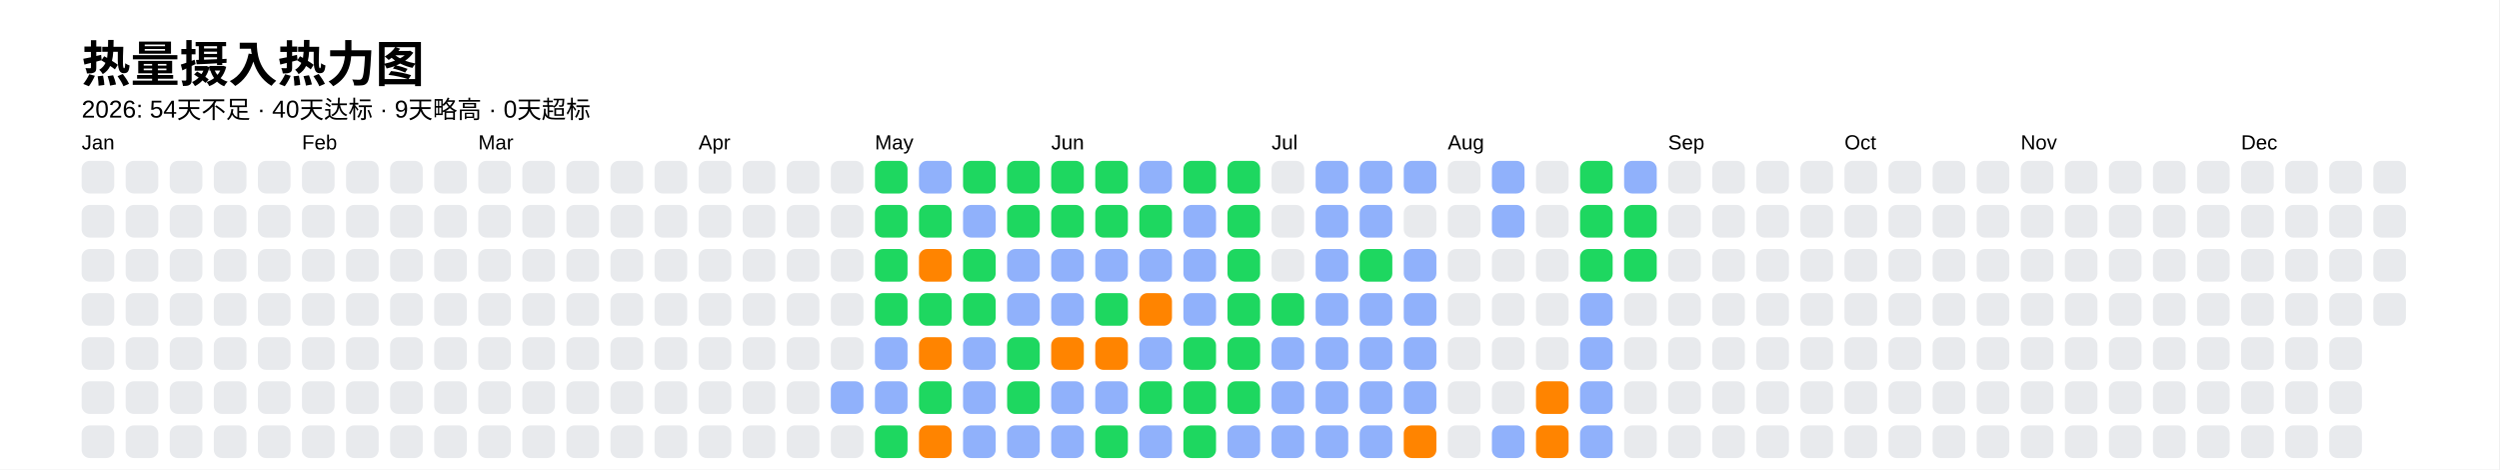
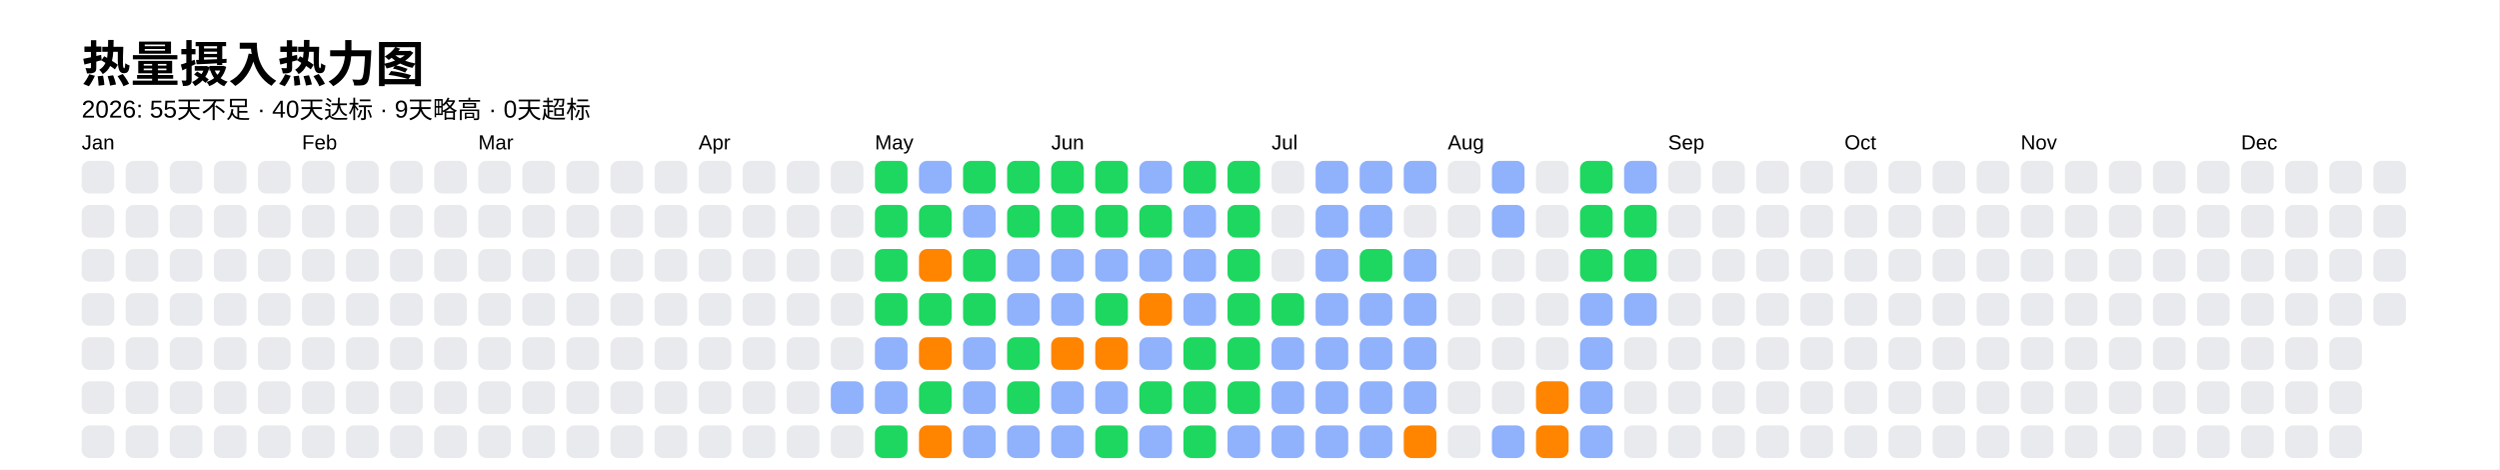
<svg xmlns="http://www.w3.org/2000/svg" style="background-color:white;" baseProfile="full" height="57.5mm" version="1.1" viewBox="0,0,306.2,57.5" width="306.2mm">
  <defs />
  <rect fill="#FFFFFF" height="57.5" width="306.2" x="0" y="0" />
  <text fill="#000000" style="font-size:6px; font-family:Arial; font-weight:bold;" x="10" y="10">热量摄入热力图</text>
-   <text fill="#000000" style="font-size:3px; font-family:Arial;" x="10" y="14.4">2026: 54天不足 · 40天达标 · 9天略高 · 0天超标</text>
+   <text fill="#000000" style="font-size:3px; font-family:Arial;" x="10" y="14.4">2026: 55天不足 · 40天达标 · 9天略高 · 0天超标</text>
  <text fill="#000000" style="font-size:2.5px; font-family:Arial" x="10" y="18.3">Jan</text>
  <rect fill="#E8EAED" height="4" rx="1" ry="1" width="4" x="10" y="19.7" />
  <rect fill="#E8EAED" height="4" rx="1" ry="1" width="4" x="10" y="25.1" />
  <rect fill="#E8EAED" height="4" rx="1" ry="1" width="4" x="10" y="30.5" />
  <rect fill="#E8EAED" height="4" rx="1" ry="1" width="4" x="10" y="35.9" />
  <rect fill="#E8EAED" height="4" rx="1" ry="1" width="4" x="10" y="41.3" />
  <rect fill="#E8EAED" height="4" rx="1" ry="1" width="4" x="10" y="46.7" />
  <rect fill="#E8EAED" height="4" rx="1" ry="1" width="4" x="10" y="52.1" />
  <rect fill="#E8EAED" height="4" rx="1" ry="1" width="4" x="15.4" y="19.7" />
  <rect fill="#E8EAED" height="4" rx="1" ry="1" width="4" x="15.4" y="25.1" />
  <rect fill="#E8EAED" height="4" rx="1" ry="1" width="4" x="15.4" y="30.5" />
  <rect fill="#E8EAED" height="4" rx="1" ry="1" width="4" x="15.4" y="35.9" />
  <rect fill="#E8EAED" height="4" rx="1" ry="1" width="4" x="15.4" y="41.3" />
  <rect fill="#E8EAED" height="4" rx="1" ry="1" width="4" x="15.4" y="46.7" />
  <rect fill="#E8EAED" height="4" rx="1" ry="1" width="4" x="15.4" y="52.1" />
  <rect fill="#E8EAED" height="4" rx="1" ry="1" width="4" x="20.8" y="19.7" />
  <rect fill="#E8EAED" height="4" rx="1" ry="1" width="4" x="20.8" y="25.1" />
  <rect fill="#E8EAED" height="4" rx="1" ry="1" width="4" x="20.8" y="30.5" />
  <rect fill="#E8EAED" height="4" rx="1" ry="1" width="4" x="20.8" y="35.9" />
  <rect fill="#E8EAED" height="4" rx="1" ry="1" width="4" x="20.8" y="41.3" />
  <rect fill="#E8EAED" height="4" rx="1" ry="1" width="4" x="20.8" y="46.7" />
  <rect fill="#E8EAED" height="4" rx="1" ry="1" width="4" x="20.8" y="52.1" />
  <rect fill="#E8EAED" height="4" rx="1" ry="1" width="4" x="26.2" y="19.7" />
  <rect fill="#E8EAED" height="4" rx="1" ry="1" width="4" x="26.2" y="25.1" />
  <rect fill="#E8EAED" height="4" rx="1" ry="1" width="4" x="26.2" y="30.5" />
  <rect fill="#E8EAED" height="4" rx="1" ry="1" width="4" x="26.2" y="35.9" />
  <rect fill="#E8EAED" height="4" rx="1" ry="1" width="4" x="26.2" y="41.3" />
  <rect fill="#E8EAED" height="4" rx="1" ry="1" width="4" x="26.2" y="46.7" />
  <rect fill="#E8EAED" height="4" rx="1" ry="1" width="4" x="26.2" y="52.1" />
  <rect fill="#E8EAED" height="4" rx="1" ry="1" width="4" x="31.6" y="19.7" />
  <rect fill="#E8EAED" height="4" rx="1" ry="1" width="4" x="31.6" y="25.1" />
  <rect fill="#E8EAED" height="4" rx="1" ry="1" width="4" x="31.6" y="30.5" />
  <rect fill="#E8EAED" height="4" rx="1" ry="1" width="4" x="31.6" y="35.9" />
  <rect fill="#E8EAED" height="4" rx="1" ry="1" width="4" x="31.6" y="41.3" />
  <rect fill="#E8EAED" height="4" rx="1" ry="1" width="4" x="31.6" y="46.7" />
  <rect fill="#E8EAED" height="4" rx="1" ry="1" width="4" x="31.6" y="52.1" />
  <text fill="#000000" style="font-size:2.5px; font-family:Arial" x="37.0" y="18.3">Feb</text>
  <rect fill="#E8EAED" height="4" rx="1" ry="1" width="4" x="37.0" y="19.7" />
  <rect fill="#E8EAED" height="4" rx="1" ry="1" width="4" x="37.0" y="25.1" />
  <rect fill="#E8EAED" height="4" rx="1" ry="1" width="4" x="37.0" y="30.5" />
  <rect fill="#E8EAED" height="4" rx="1" ry="1" width="4" x="37.0" y="35.9" />
  <rect fill="#E8EAED" height="4" rx="1" ry="1" width="4" x="37.0" y="41.3" />
  <rect fill="#E8EAED" height="4" rx="1" ry="1" width="4" x="37.0" y="46.7" />
  <rect fill="#E8EAED" height="4" rx="1" ry="1" width="4" x="37.0" y="52.1" />
  <rect fill="#E8EAED" height="4" rx="1" ry="1" width="4" x="42.4" y="19.7" />
  <rect fill="#E8EAED" height="4" rx="1" ry="1" width="4" x="42.4" y="25.1" />
  <rect fill="#E8EAED" height="4" rx="1" ry="1" width="4" x="42.4" y="30.5" />
  <rect fill="#E8EAED" height="4" rx="1" ry="1" width="4" x="42.4" y="35.9" />
  <rect fill="#E8EAED" height="4" rx="1" ry="1" width="4" x="42.4" y="41.3" />
  <rect fill="#E8EAED" height="4" rx="1" ry="1" width="4" x="42.4" y="46.7" />
  <rect fill="#E8EAED" height="4" rx="1" ry="1" width="4" x="42.4" y="52.1" />
  <rect fill="#E8EAED" height="4" rx="1" ry="1" width="4" x="47.8" y="19.7" />
  <rect fill="#E8EAED" height="4" rx="1" ry="1" width="4" x="47.8" y="25.1" />
  <rect fill="#E8EAED" height="4" rx="1" ry="1" width="4" x="47.8" y="30.5" />
  <rect fill="#E8EAED" height="4" rx="1" ry="1" width="4" x="47.8" y="35.9" />
  <rect fill="#E8EAED" height="4" rx="1" ry="1" width="4" x="47.8" y="41.3" />
  <rect fill="#E8EAED" height="4" rx="1" ry="1" width="4" x="47.8" y="46.7" />
  <rect fill="#E8EAED" height="4" rx="1" ry="1" width="4" x="47.8" y="52.1" />
  <rect fill="#E8EAED" height="4" rx="1" ry="1" width="4" x="53.2" y="19.7" />
  <rect fill="#E8EAED" height="4" rx="1" ry="1" width="4" x="53.2" y="25.1" />
  <rect fill="#E8EAED" height="4" rx="1" ry="1" width="4" x="53.2" y="30.5" />
  <rect fill="#E8EAED" height="4" rx="1" ry="1" width="4" x="53.2" y="35.9" />
  <rect fill="#E8EAED" height="4" rx="1" ry="1" width="4" x="53.2" y="41.3" />
  <rect fill="#E8EAED" height="4" rx="1" ry="1" width="4" x="53.2" y="46.7" />
  <rect fill="#E8EAED" height="4" rx="1" ry="1" width="4" x="53.2" y="52.1" />
  <text fill="#000000" style="font-size:2.5px; font-family:Arial" x="58.6" y="18.3">Mar</text>
  <rect fill="#E8EAED" height="4" rx="1" ry="1" width="4" x="58.6" y="19.7" />
  <rect fill="#E8EAED" height="4" rx="1" ry="1" width="4" x="58.6" y="25.1" />
  <rect fill="#E8EAED" height="4" rx="1" ry="1" width="4" x="58.6" y="30.5" />
  <rect fill="#E8EAED" height="4" rx="1" ry="1" width="4" x="58.6" y="35.9" />
  <rect fill="#E8EAED" height="4" rx="1" ry="1" width="4" x="58.6" y="41.3" />
  <rect fill="#E8EAED" height="4" rx="1" ry="1" width="4" x="58.6" y="46.7" />
  <rect fill="#E8EAED" height="4" rx="1" ry="1" width="4" x="58.6" y="52.1" />
  <rect fill="#E8EAED" height="4" rx="1" ry="1" width="4" x="64" y="19.7" />
  <rect fill="#E8EAED" height="4" rx="1" ry="1" width="4" x="64" y="25.1" />
  <rect fill="#E8EAED" height="4" rx="1" ry="1" width="4" x="64" y="30.5" />
  <rect fill="#E8EAED" height="4" rx="1" ry="1" width="4" x="64" y="35.9" />
  <rect fill="#E8EAED" height="4" rx="1" ry="1" width="4" x="64" y="41.3" />
  <rect fill="#E8EAED" height="4" rx="1" ry="1" width="4" x="64" y="46.7" />
  <rect fill="#E8EAED" height="4" rx="1" ry="1" width="4" x="64" y="52.1" />
  <rect fill="#E8EAED" height="4" rx="1" ry="1" width="4" x="69.4" y="19.7" />
  <rect fill="#E8EAED" height="4" rx="1" ry="1" width="4" x="69.4" y="25.1" />
  <rect fill="#E8EAED" height="4" rx="1" ry="1" width="4" x="69.4" y="30.5" />
  <rect fill="#E8EAED" height="4" rx="1" ry="1" width="4" x="69.4" y="35.9" />
  <rect fill="#E8EAED" height="4" rx="1" ry="1" width="4" x="69.4" y="41.3" />
  <rect fill="#E8EAED" height="4" rx="1" ry="1" width="4" x="69.4" y="46.7" />
  <rect fill="#E8EAED" height="4" rx="1" ry="1" width="4" x="69.4" y="52.1" />
  <rect fill="#E8EAED" height="4" rx="1" ry="1" width="4" x="74.8" y="19.7" />
  <rect fill="#E8EAED" height="4" rx="1" ry="1" width="4" x="74.8" y="25.1" />
  <rect fill="#E8EAED" height="4" rx="1" ry="1" width="4" x="74.8" y="30.5" />
  <rect fill="#E8EAED" height="4" rx="1" ry="1" width="4" x="74.8" y="35.9" />
  <rect fill="#E8EAED" height="4" rx="1" ry="1" width="4" x="74.8" y="41.3" />
  <rect fill="#E8EAED" height="4" rx="1" ry="1" width="4" x="74.8" y="46.7" />
  <rect fill="#E8EAED" height="4" rx="1" ry="1" width="4" x="74.8" y="52.1" />
  <rect fill="#E8EAED" height="4" rx="1" ry="1" width="4" x="80.2" y="19.7" />
  <rect fill="#E8EAED" height="4" rx="1" ry="1" width="4" x="80.2" y="25.1" />
  <rect fill="#E8EAED" height="4" rx="1" ry="1" width="4" x="80.2" y="30.5" />
  <rect fill="#E8EAED" height="4" rx="1" ry="1" width="4" x="80.2" y="35.9" />
  <rect fill="#E8EAED" height="4" rx="1" ry="1" width="4" x="80.2" y="41.3" />
  <rect fill="#E8EAED" height="4" rx="1" ry="1" width="4" x="80.2" y="46.7" />
  <rect fill="#E8EAED" height="4" rx="1" ry="1" width="4" x="80.2" y="52.1" />
  <text fill="#000000" style="font-size:2.5px; font-family:Arial" x="85.6" y="18.3">Apr</text>
  <rect fill="#E8EAED" height="4" rx="1" ry="1" width="4" x="85.6" y="19.7" />
  <rect fill="#E8EAED" height="4" rx="1" ry="1" width="4" x="85.6" y="25.1" />
  <rect fill="#E8EAED" height="4" rx="1" ry="1" width="4" x="85.6" y="30.5" />
  <rect fill="#E8EAED" height="4" rx="1" ry="1" width="4" x="85.6" y="35.9" />
  <rect fill="#E8EAED" height="4" rx="1" ry="1" width="4" x="85.6" y="41.3" />
  <rect fill="#E8EAED" height="4" rx="1" ry="1" width="4" x="85.6" y="46.7" />
  <rect fill="#E8EAED" height="4" rx="1" ry="1" width="4" x="85.6" y="52.1" />
  <rect fill="#E8EAED" height="4" rx="1" ry="1" width="4" x="91" y="19.7" />
  <rect fill="#E8EAED" height="4" rx="1" ry="1" width="4" x="91" y="25.1" />
  <rect fill="#E8EAED" height="4" rx="1" ry="1" width="4" x="91" y="30.5" />
  <rect fill="#E8EAED" height="4" rx="1" ry="1" width="4" x="91" y="35.9" />
  <rect fill="#E8EAED" height="4" rx="1" ry="1" width="4" x="91" y="41.3" />
  <rect fill="#E8EAED" height="4" rx="1" ry="1" width="4" x="91" y="46.7" />
  <rect fill="#E8EAED" height="4" rx="1" ry="1" width="4" x="91" y="52.1" />
  <rect fill="#E8EAED" height="4" rx="1" ry="1" width="4" x="96.4" y="19.7" />
  <rect fill="#E8EAED" height="4" rx="1" ry="1" width="4" x="96.4" y="25.1" />
  <rect fill="#E8EAED" height="4" rx="1" ry="1" width="4" x="96.4" y="30.5" />
  <rect fill="#E8EAED" height="4" rx="1" ry="1" width="4" x="96.4" y="35.9" />
  <rect fill="#E8EAED" height="4" rx="1" ry="1" width="4" x="96.4" y="41.3" />
  <rect fill="#E8EAED" height="4" rx="1" ry="1" width="4" x="96.4" y="46.7" />
  <rect fill="#E8EAED" height="4" rx="1" ry="1" width="4" x="96.4" y="52.1" />
  <rect fill="#E8EAED" height="4" rx="1" ry="1" width="4" x="101.8" y="19.7" />
  <rect fill="#E8EAED" height="4" rx="1" ry="1" width="4" x="101.8" y="25.1" />
  <rect fill="#E8EAED" height="4" rx="1" ry="1" width="4" x="101.8" y="30.5" />
  <rect fill="#E8EAED" height="4" rx="1" ry="1" width="4" x="101.8" y="35.9" />
  <rect fill="#E8EAED" height="4" rx="1" ry="1" width="4" x="101.8" y="41.3" />
  <rect fill="#90b1fb" height="4" rx="1" ry="1" width="4" x="101.8" y="46.7" />
  <rect fill="#E8EAED" height="4" rx="1" ry="1" width="4" x="101.8" y="52.1" />
  <text fill="#000000" style="font-size:2.5px; font-family:Arial" x="107.2" y="18.3">May</text>
  <rect fill="#1ed760" height="4" rx="1" ry="1" width="4" x="107.2" y="19.7" />
  <rect fill="#1ed760" height="4" rx="1" ry="1" width="4" x="107.2" y="25.1" />
  <rect fill="#1ed760" height="4" rx="1" ry="1" width="4" x="107.2" y="30.5" />
  <rect fill="#1ed760" height="4" rx="1" ry="1" width="4" x="107.2" y="35.9" />
  <rect fill="#90b1fb" height="4" rx="1" ry="1" width="4" x="107.2" y="41.3" />
  <rect fill="#90b1fb" height="4" rx="1" ry="1" width="4" x="107.2" y="46.7" />
  <rect fill="#1ed760" height="4" rx="1" ry="1" width="4" x="107.2" y="52.1" />
  <rect fill="#90b1fb" height="4" rx="1" ry="1" width="4" x="112.6" y="19.7" />
  <rect fill="#1ed760" height="4" rx="1" ry="1" width="4" x="112.6" y="25.1" />
  <rect fill="#ff8400" height="4" rx="1" ry="1" width="4" x="112.6" y="30.5" />
  <rect fill="#1ed760" height="4" rx="1" ry="1" width="4" x="112.6" y="35.9" />
  <rect fill="#ff8400" height="4" rx="1" ry="1" width="4" x="112.6" y="41.3" />
  <rect fill="#1ed760" height="4" rx="1" ry="1" width="4" x="112.6" y="46.7" />
  <rect fill="#ff8400" height="4" rx="1" ry="1" width="4" x="112.6" y="52.1" />
  <rect fill="#1ed760" height="4" rx="1" ry="1" width="4" x="118" y="19.7" />
  <rect fill="#90b1fb" height="4" rx="1" ry="1" width="4" x="118" y="25.1" />
  <rect fill="#1ed760" height="4" rx="1" ry="1" width="4" x="118" y="30.5" />
  <rect fill="#1ed760" height="4" rx="1" ry="1" width="4" x="118" y="35.9" />
  <rect fill="#90b1fb" height="4" rx="1" ry="1" width="4" x="118" y="41.3" />
  <rect fill="#90b1fb" height="4" rx="1" ry="1" width="4" x="118" y="46.7" />
  <rect fill="#90b1fb" height="4" rx="1" ry="1" width="4" x="118" y="52.1" />
  <rect fill="#1ed760" height="4" rx="1" ry="1" width="4" x="123.4" y="19.7" />
  <rect fill="#1ed760" height="4" rx="1" ry="1" width="4" x="123.4" y="25.1" />
  <rect fill="#90b1fb" height="4" rx="1" ry="1" width="4" x="123.4" y="30.5" />
  <rect fill="#90b1fb" height="4" rx="1" ry="1" width="4" x="123.4" y="35.9" />
  <rect fill="#1ed760" height="4" rx="1" ry="1" width="4" x="123.4" y="41.3" />
  <rect fill="#1ed760" height="4" rx="1" ry="1" width="4" x="123.4" y="46.7" />
  <rect fill="#90b1fb" height="4" rx="1" ry="1" width="4" x="123.4" y="52.1" />
  <text fill="#000000" style="font-size:2.5px; font-family:Arial" x="128.8" y="18.3">Jun</text>
  <rect fill="#1ed760" height="4" rx="1" ry="1" width="4" x="128.8" y="19.7" />
  <rect fill="#1ed760" height="4" rx="1" ry="1" width="4" x="128.8" y="25.1" />
  <rect fill="#90b1fb" height="4" rx="1" ry="1" width="4" x="128.8" y="30.5" />
  <rect fill="#90b1fb" height="4" rx="1" ry="1" width="4" x="128.8" y="35.9" />
  <rect fill="#ff8400" height="4" rx="1" ry="1" width="4" x="128.8" y="41.3" />
  <rect fill="#90b1fb" height="4" rx="1" ry="1" width="4" x="128.8" y="46.7" />
  <rect fill="#90b1fb" height="4" rx="1" ry="1" width="4" x="128.8" y="52.1" />
  <rect fill="#1ed760" height="4" rx="1" ry="1" width="4" x="134.2" y="19.7" />
  <rect fill="#1ed760" height="4" rx="1" ry="1" width="4" x="134.2" y="25.1" />
  <rect fill="#90b1fb" height="4" rx="1" ry="1" width="4" x="134.2" y="30.5" />
  <rect fill="#1ed760" height="4" rx="1" ry="1" width="4" x="134.2" y="35.9" />
  <rect fill="#ff8400" height="4" rx="1" ry="1" width="4" x="134.2" y="41.3" />
  <rect fill="#90b1fb" height="4" rx="1" ry="1" width="4" x="134.2" y="46.7" />
  <rect fill="#1ed760" height="4" rx="1" ry="1" width="4" x="134.2" y="52.1" />
  <rect fill="#90b1fb" height="4" rx="1" ry="1" width="4" x="139.6" y="19.7" />
  <rect fill="#1ed760" height="4" rx="1" ry="1" width="4" x="139.6" y="25.1" />
  <rect fill="#90b1fb" height="4" rx="1" ry="1" width="4" x="139.6" y="30.5" />
  <rect fill="#ff8400" height="4" rx="1" ry="1" width="4" x="139.6" y="35.9" />
  <rect fill="#90b1fb" height="4" rx="1" ry="1" width="4" x="139.6" y="41.3" />
  <rect fill="#1ed760" height="4" rx="1" ry="1" width="4" x="139.6" y="46.7" />
  <rect fill="#90b1fb" height="4" rx="1" ry="1" width="4" x="139.6" y="52.1" />
  <rect fill="#1ed760" height="4" rx="1" ry="1" width="4" x="145" y="19.7" />
  <rect fill="#90b1fb" height="4" rx="1" ry="1" width="4" x="145" y="25.1" />
  <rect fill="#90b1fb" height="4" rx="1" ry="1" width="4" x="145" y="30.5" />
  <rect fill="#90b1fb" height="4" rx="1" ry="1" width="4" x="145" y="35.9" />
  <rect fill="#1ed760" height="4" rx="1" ry="1" width="4" x="145" y="41.3" />
  <rect fill="#1ed760" height="4" rx="1" ry="1" width="4" x="145" y="46.7" />
  <rect fill="#1ed760" height="4" rx="1" ry="1" width="4" x="145" y="52.1" />
  <rect fill="#1ed760" height="4" rx="1" ry="1" width="4" x="150.4" y="19.7" />
  <rect fill="#1ed760" height="4" rx="1" ry="1" width="4" x="150.4" y="25.1" />
  <rect fill="#1ed760" height="4" rx="1" ry="1" width="4" x="150.4" y="30.5" />
  <rect fill="#1ed760" height="4" rx="1" ry="1" width="4" x="150.4" y="35.9" />
  <rect fill="#1ed760" height="4" rx="1" ry="1" width="4" x="150.4" y="41.3" />
  <rect fill="#1ed760" height="4" rx="1" ry="1" width="4" x="150.4" y="46.7" />
  <rect fill="#90b1fb" height="4" rx="1" ry="1" width="4" x="150.4" y="52.1" />
  <text fill="#000000" style="font-size:2.5px; font-family:Arial" x="155.8" y="18.3">Jul</text>
  <rect fill="#E8EAED" height="4" rx="1" ry="1" width="4" x="155.8" y="19.7" />
  <rect fill="#E8EAED" height="4" rx="1" ry="1" width="4" x="155.8" y="25.1" />
  <rect fill="#E8EAED" height="4" rx="1" ry="1" width="4" x="155.8" y="30.5" />
  <rect fill="#1ed760" height="4" rx="1" ry="1" width="4" x="155.8" y="35.9" />
  <rect fill="#90b1fb" height="4" rx="1" ry="1" width="4" x="155.8" y="41.3" />
  <rect fill="#90b1fb" height="4" rx="1" ry="1" width="4" x="155.8" y="46.7" />
  <rect fill="#90b1fb" height="4" rx="1" ry="1" width="4" x="155.8" y="52.1" />
  <rect fill="#90b1fb" height="4" rx="1" ry="1" width="4" x="161.2" y="19.7" />
  <rect fill="#90b1fb" height="4" rx="1" ry="1" width="4" x="161.2" y="25.1" />
  <rect fill="#90b1fb" height="4" rx="1" ry="1" width="4" x="161.2" y="30.5" />
  <rect fill="#90b1fb" height="4" rx="1" ry="1" width="4" x="161.2" y="35.9" />
  <rect fill="#90b1fb" height="4" rx="1" ry="1" width="4" x="161.2" y="41.3" />
  <rect fill="#90b1fb" height="4" rx="1" ry="1" width="4" x="161.2" y="46.7" />
  <rect fill="#90b1fb" height="4" rx="1" ry="1" width="4" x="161.2" y="52.1" />
  <rect fill="#90b1fb" height="4" rx="1" ry="1" width="4" x="166.6" y="19.7" />
  <rect fill="#90b1fb" height="4" rx="1" ry="1" width="4" x="166.6" y="25.1" />
  <rect fill="#1ed760" height="4" rx="1" ry="1" width="4" x="166.6" y="30.5" />
  <rect fill="#90b1fb" height="4" rx="1" ry="1" width="4" x="166.6" y="35.9" />
  <rect fill="#90b1fb" height="4" rx="1" ry="1" width="4" x="166.6" y="41.3" />
  <rect fill="#90b1fb" height="4" rx="1" ry="1" width="4" x="166.6" y="46.7" />
  <rect fill="#90b1fb" height="4" rx="1" ry="1" width="4" x="166.6" y="52.1" />
  <rect fill="#90b1fb" height="4" rx="1" ry="1" width="4" x="172" y="19.7" />
  <rect fill="#E8EAED" height="4" rx="1" ry="1" width="4" x="172" y="25.1" />
  <rect fill="#90b1fb" height="4" rx="1" ry="1" width="4" x="172" y="30.5" />
  <rect fill="#90b1fb" height="4" rx="1" ry="1" width="4" x="172" y="35.9" />
  <rect fill="#90b1fb" height="4" rx="1" ry="1" width="4" x="172" y="41.3" />
  <rect fill="#90b1fb" height="4" rx="1" ry="1" width="4" x="172" y="46.7" />
  <rect fill="#ff8400" height="4" rx="1" ry="1" width="4" x="172" y="52.1" />
  <text fill="#000000" style="font-size:2.5px; font-family:Arial" x="177.4" y="18.3">Aug</text>
  <rect fill="#E8EAED" height="4" rx="1" ry="1" width="4" x="177.4" y="19.7" />
  <rect fill="#E8EAED" height="4" rx="1" ry="1" width="4" x="177.4" y="25.1" />
  <rect fill="#E8EAED" height="4" rx="1" ry="1" width="4" x="177.4" y="30.5" />
  <rect fill="#E8EAED" height="4" rx="1" ry="1" width="4" x="177.4" y="35.9" />
  <rect fill="#E8EAED" height="4" rx="1" ry="1" width="4" x="177.4" y="41.3" />
  <rect fill="#E8EAED" height="4" rx="1" ry="1" width="4" x="177.4" y="46.7" />
  <rect fill="#E8EAED" height="4" rx="1" ry="1" width="4" x="177.4" y="52.1" />
  <rect fill="#90b1fb" height="4" rx="1" ry="1" width="4" x="182.8" y="19.7" />
  <rect fill="#90b1fb" height="4" rx="1" ry="1" width="4" x="182.8" y="25.1" />
  <rect fill="#E8EAED" height="4" rx="1" ry="1" width="4" x="182.8" y="30.5" />
  <rect fill="#E8EAED" height="4" rx="1" ry="1" width="4" x="182.8" y="35.9" />
  <rect fill="#E8EAED" height="4" rx="1" ry="1" width="4" x="182.8" y="41.3" />
  <rect fill="#E8EAED" height="4" rx="1" ry="1" width="4" x="182.8" y="46.7" />
  <rect fill="#90b1fb" height="4" rx="1" ry="1" width="4" x="182.8" y="52.1" />
  <rect fill="#E8EAED" height="4" rx="1" ry="1" width="4" x="188.2" y="19.7" />
  <rect fill="#E8EAED" height="4" rx="1" ry="1" width="4" x="188.2" y="25.1" />
  <rect fill="#E8EAED" height="4" rx="1" ry="1" width="4" x="188.2" y="30.5" />
  <rect fill="#E8EAED" height="4" rx="1" ry="1" width="4" x="188.2" y="35.9" />
  <rect fill="#E8EAED" height="4" rx="1" ry="1" width="4" x="188.2" y="41.3" />
  <rect fill="#ff8400" height="4" rx="1" ry="1" width="4" x="188.2" y="46.7" />
  <rect fill="#ff8400" height="4" rx="1" ry="1" width="4" x="188.2" y="52.1" />
  <rect fill="#1ed760" height="4" rx="1" ry="1" width="4" x="193.6" y="19.7" />
  <rect fill="#1ed760" height="4" rx="1" ry="1" width="4" x="193.6" y="25.1" />
  <rect fill="#1ed760" height="4" rx="1" ry="1" width="4" x="193.6" y="30.5" />
  <rect fill="#90b1fb" height="4" rx="1" ry="1" width="4" x="193.6" y="35.9" />
  <rect fill="#90b1fb" height="4" rx="1" ry="1" width="4" x="193.6" y="41.3" />
  <rect fill="#90b1fb" height="4" rx="1" ry="1" width="4" x="193.6" y="46.7" />
  <rect fill="#90b1fb" height="4" rx="1" ry="1" width="4" x="193.6" y="52.1" />
  <rect fill="#90b1fb" height="4" rx="1" ry="1" width="4" x="199" y="19.7" />
  <rect fill="#1ed760" height="4" rx="1" ry="1" width="4" x="199" y="25.1" />
  <rect fill="#1ed760" height="4" rx="1" ry="1" width="4" x="199" y="30.5" />
-   <rect fill="#E8EAED" height="4" rx="1" ry="1" width="4" x="199" y="35.9" />
+   <rect fill="#90b1fb" height="4" rx="1" ry="1" width="4" x="199" y="35.9" />
  <rect fill="#E8EAED" height="4" rx="1" ry="1" width="4" x="199" y="41.3" />
  <rect fill="#E8EAED" height="4" rx="1" ry="1" width="4" x="199" y="46.7" />
  <rect fill="#E8EAED" height="4" rx="1" ry="1" width="4" x="199" y="52.1" />
  <text fill="#000000" style="font-size:2.5px; font-family:Arial" x="204.4" y="18.3">Sep</text>
  <rect fill="#E8EAED" height="4" rx="1" ry="1" width="4" x="204.4" y="19.7" />
  <rect fill="#E8EAED" height="4" rx="1" ry="1" width="4" x="204.4" y="25.1" />
  <rect fill="#E8EAED" height="4" rx="1" ry="1" width="4" x="204.4" y="30.5" />
  <rect fill="#E8EAED" height="4" rx="1" ry="1" width="4" x="204.4" y="35.9" />
  <rect fill="#E8EAED" height="4" rx="1" ry="1" width="4" x="204.4" y="41.3" />
  <rect fill="#E8EAED" height="4" rx="1" ry="1" width="4" x="204.4" y="46.7" />
  <rect fill="#E8EAED" height="4" rx="1" ry="1" width="4" x="204.4" y="52.1" />
  <rect fill="#E8EAED" height="4" rx="1" ry="1" width="4" x="209.8" y="19.7" />
  <rect fill="#E8EAED" height="4" rx="1" ry="1" width="4" x="209.8" y="25.1" />
  <rect fill="#E8EAED" height="4" rx="1" ry="1" width="4" x="209.8" y="30.5" />
  <rect fill="#E8EAED" height="4" rx="1" ry="1" width="4" x="209.8" y="35.9" />
  <rect fill="#E8EAED" height="4" rx="1" ry="1" width="4" x="209.8" y="41.3" />
  <rect fill="#E8EAED" height="4" rx="1" ry="1" width="4" x="209.8" y="46.7" />
  <rect fill="#E8EAED" height="4" rx="1" ry="1" width="4" x="209.8" y="52.1" />
  <rect fill="#E8EAED" height="4" rx="1" ry="1" width="4" x="215.2" y="19.7" />
  <rect fill="#E8EAED" height="4" rx="1" ry="1" width="4" x="215.2" y="25.1" />
  <rect fill="#E8EAED" height="4" rx="1" ry="1" width="4" x="215.2" y="30.5" />
  <rect fill="#E8EAED" height="4" rx="1" ry="1" width="4" x="215.2" y="35.9" />
  <rect fill="#E8EAED" height="4" rx="1" ry="1" width="4" x="215.2" y="41.3" />
  <rect fill="#E8EAED" height="4" rx="1" ry="1" width="4" x="215.2" y="46.7" />
  <rect fill="#E8EAED" height="4" rx="1" ry="1" width="4" x="215.2" y="52.1" />
  <rect fill="#E8EAED" height="4" rx="1" ry="1" width="4" x="220.6" y="19.7" />
  <rect fill="#E8EAED" height="4" rx="1" ry="1" width="4" x="220.6" y="25.1" />
  <rect fill="#E8EAED" height="4" rx="1" ry="1" width="4" x="220.6" y="30.5" />
  <rect fill="#E8EAED" height="4" rx="1" ry="1" width="4" x="220.6" y="35.9" />
  <rect fill="#E8EAED" height="4" rx="1" ry="1" width="4" x="220.6" y="41.3" />
  <rect fill="#E8EAED" height="4" rx="1" ry="1" width="4" x="220.6" y="46.7" />
  <rect fill="#E8EAED" height="4" rx="1" ry="1" width="4" x="220.6" y="52.1" />
  <text fill="#000000" style="font-size:2.5px; font-family:Arial" x="226" y="18.3">Oct</text>
  <rect fill="#E8EAED" height="4" rx="1" ry="1" width="4" x="226" y="19.7" />
  <rect fill="#E8EAED" height="4" rx="1" ry="1" width="4" x="226" y="25.1" />
  <rect fill="#E8EAED" height="4" rx="1" ry="1" width="4" x="226" y="30.5" />
  <rect fill="#E8EAED" height="4" rx="1" ry="1" width="4" x="226" y="35.9" />
  <rect fill="#E8EAED" height="4" rx="1" ry="1" width="4" x="226" y="41.3" />
  <rect fill="#E8EAED" height="4" rx="1" ry="1" width="4" x="226" y="46.7" />
  <rect fill="#E8EAED" height="4" rx="1" ry="1" width="4" x="226" y="52.1" />
  <rect fill="#E8EAED" height="4" rx="1" ry="1" width="4" x="231.4" y="19.7" />
  <rect fill="#E8EAED" height="4" rx="1" ry="1" width="4" x="231.4" y="25.1" />
  <rect fill="#E8EAED" height="4" rx="1" ry="1" width="4" x="231.4" y="30.5" />
  <rect fill="#E8EAED" height="4" rx="1" ry="1" width="4" x="231.4" y="35.9" />
  <rect fill="#E8EAED" height="4" rx="1" ry="1" width="4" x="231.4" y="41.3" />
  <rect fill="#E8EAED" height="4" rx="1" ry="1" width="4" x="231.4" y="46.7" />
  <rect fill="#E8EAED" height="4" rx="1" ry="1" width="4" x="231.4" y="52.1" />
  <rect fill="#E8EAED" height="4" rx="1" ry="1" width="4" x="236.8" y="19.7" />
  <rect fill="#E8EAED" height="4" rx="1" ry="1" width="4" x="236.8" y="25.1" />
  <rect fill="#E8EAED" height="4" rx="1" ry="1" width="4" x="236.8" y="30.5" />
  <rect fill="#E8EAED" height="4" rx="1" ry="1" width="4" x="236.8" y="35.9" />
  <rect fill="#E8EAED" height="4" rx="1" ry="1" width="4" x="236.8" y="41.3" />
  <rect fill="#E8EAED" height="4" rx="1" ry="1" width="4" x="236.8" y="46.7" />
  <rect fill="#E8EAED" height="4" rx="1" ry="1" width="4" x="236.8" y="52.1" />
  <rect fill="#E8EAED" height="4" rx="1" ry="1" width="4" x="242.2" y="19.7" />
  <rect fill="#E8EAED" height="4" rx="1" ry="1" width="4" x="242.2" y="25.1" />
  <rect fill="#E8EAED" height="4" rx="1" ry="1" width="4" x="242.2" y="30.5" />
  <rect fill="#E8EAED" height="4" rx="1" ry="1" width="4" x="242.2" y="35.9" />
  <rect fill="#E8EAED" height="4" rx="1" ry="1" width="4" x="242.2" y="41.3" />
  <rect fill="#E8EAED" height="4" rx="1" ry="1" width="4" x="242.2" y="46.7" />
  <rect fill="#E8EAED" height="4" rx="1" ry="1" width="4" x="242.2" y="52.1" />
  <text fill="#000000" style="font-size:2.5px; font-family:Arial" x="247.6" y="18.3">Nov</text>
  <rect fill="#E8EAED" height="4" rx="1" ry="1" width="4" x="247.6" y="19.7" />
  <rect fill="#E8EAED" height="4" rx="1" ry="1" width="4" x="247.6" y="25.1" />
  <rect fill="#E8EAED" height="4" rx="1" ry="1" width="4" x="247.6" y="30.5" />
  <rect fill="#E8EAED" height="4" rx="1" ry="1" width="4" x="247.6" y="35.9" />
  <rect fill="#E8EAED" height="4" rx="1" ry="1" width="4" x="247.6" y="41.3" />
  <rect fill="#E8EAED" height="4" rx="1" ry="1" width="4" x="247.6" y="46.7" />
  <rect fill="#E8EAED" height="4" rx="1" ry="1" width="4" x="247.6" y="52.1" />
  <rect fill="#E8EAED" height="4" rx="1" ry="1" width="4" x="253" y="19.7" />
  <rect fill="#E8EAED" height="4" rx="1" ry="1" width="4" x="253" y="25.1" />
  <rect fill="#E8EAED" height="4" rx="1" ry="1" width="4" x="253" y="30.5" />
  <rect fill="#E8EAED" height="4" rx="1" ry="1" width="4" x="253" y="35.9" />
  <rect fill="#E8EAED" height="4" rx="1" ry="1" width="4" x="253" y="41.3" />
  <rect fill="#E8EAED" height="4" rx="1" ry="1" width="4" x="253" y="46.7" />
  <rect fill="#E8EAED" height="4" rx="1" ry="1" width="4" x="253" y="52.1" />
  <rect fill="#E8EAED" height="4" rx="1" ry="1" width="4" x="258.4" y="19.7" />
  <rect fill="#E8EAED" height="4" rx="1" ry="1" width="4" x="258.4" y="25.1" />
  <rect fill="#E8EAED" height="4" rx="1" ry="1" width="4" x="258.4" y="30.5" />
  <rect fill="#E8EAED" height="4" rx="1" ry="1" width="4" x="258.4" y="35.9" />
  <rect fill="#E8EAED" height="4" rx="1" ry="1" width="4" x="258.4" y="41.3" />
  <rect fill="#E8EAED" height="4" rx="1" ry="1" width="4" x="258.4" y="46.7" />
  <rect fill="#E8EAED" height="4" rx="1" ry="1" width="4" x="258.4" y="52.1" />
  <rect fill="#E8EAED" height="4" rx="1" ry="1" width="4" x="263.8" y="19.7" />
  <rect fill="#E8EAED" height="4" rx="1" ry="1" width="4" x="263.8" y="25.1" />
  <rect fill="#E8EAED" height="4" rx="1" ry="1" width="4" x="263.8" y="30.5" />
  <rect fill="#E8EAED" height="4" rx="1" ry="1" width="4" x="263.8" y="35.9" />
  <rect fill="#E8EAED" height="4" rx="1" ry="1" width="4" x="263.8" y="41.3" />
  <rect fill="#E8EAED" height="4" rx="1" ry="1" width="4" x="263.8" y="46.7" />
  <rect fill="#E8EAED" height="4" rx="1" ry="1" width="4" x="263.8" y="52.1" />
  <rect fill="#E8EAED" height="4" rx="1" ry="1" width="4" x="269.2" y="19.7" />
  <rect fill="#E8EAED" height="4" rx="1" ry="1" width="4" x="269.2" y="25.1" />
  <rect fill="#E8EAED" height="4" rx="1" ry="1" width="4" x="269.2" y="30.5" />
  <rect fill="#E8EAED" height="4" rx="1" ry="1" width="4" x="269.2" y="35.9" />
  <rect fill="#E8EAED" height="4" rx="1" ry="1" width="4" x="269.2" y="41.3" />
  <rect fill="#E8EAED" height="4" rx="1" ry="1" width="4" x="269.2" y="46.7" />
  <rect fill="#E8EAED" height="4" rx="1" ry="1" width="4" x="269.2" y="52.1" />
  <text fill="#000000" style="font-size:2.5px; font-family:Arial" x="274.6" y="18.3">Dec</text>
  <rect fill="#E8EAED" height="4" rx="1" ry="1" width="4" x="274.6" y="19.7" />
  <rect fill="#E8EAED" height="4" rx="1" ry="1" width="4" x="274.6" y="25.1" />
  <rect fill="#E8EAED" height="4" rx="1" ry="1" width="4" x="274.6" y="30.5" />
  <rect fill="#E8EAED" height="4" rx="1" ry="1" width="4" x="274.6" y="35.9" />
  <rect fill="#E8EAED" height="4" rx="1" ry="1" width="4" x="274.6" y="41.3" />
  <rect fill="#E8EAED" height="4" rx="1" ry="1" width="4" x="274.6" y="46.7" />
  <rect fill="#E8EAED" height="4" rx="1" ry="1" width="4" x="274.6" y="52.1" />
  <rect fill="#E8EAED" height="4" rx="1" ry="1" width="4" x="280" y="19.7" />
  <rect fill="#E8EAED" height="4" rx="1" ry="1" width="4" x="280" y="25.1" />
  <rect fill="#E8EAED" height="4" rx="1" ry="1" width="4" x="280" y="30.5" />
  <rect fill="#E8EAED" height="4" rx="1" ry="1" width="4" x="280" y="35.9" />
  <rect fill="#E8EAED" height="4" rx="1" ry="1" width="4" x="280" y="41.3" />
  <rect fill="#E8EAED" height="4" rx="1" ry="1" width="4" x="280" y="46.7" />
  <rect fill="#E8EAED" height="4" rx="1" ry="1" width="4" x="280" y="52.1" />
  <rect fill="#E8EAED" height="4" rx="1" ry="1" width="4" x="285.4" y="19.7" />
  <rect fill="#E8EAED" height="4" rx="1" ry="1" width="4" x="285.4" y="25.1" />
  <rect fill="#E8EAED" height="4" rx="1" ry="1" width="4" x="285.4" y="30.5" />
  <rect fill="#E8EAED" height="4" rx="1" ry="1" width="4" x="285.4" y="35.9" />
  <rect fill="#E8EAED" height="4" rx="1" ry="1" width="4" x="285.4" y="41.3" />
  <rect fill="#E8EAED" height="4" rx="1" ry="1" width="4" x="285.4" y="46.7" />
  <rect fill="#E8EAED" height="4" rx="1" ry="1" width="4" x="285.4" y="52.1" />
  <rect fill="#E8EAED" height="4" rx="1" ry="1" width="4" x="290.8" y="19.7" />
  <rect fill="#E8EAED" height="4" rx="1" ry="1" width="4" x="290.8" y="25.1" />
  <rect fill="#E8EAED" height="4" rx="1" ry="1" width="4" x="290.8" y="30.5" />
  <rect fill="#E8EAED" height="4" rx="1" ry="1" width="4" x="290.8" y="35.9" />
</svg>
